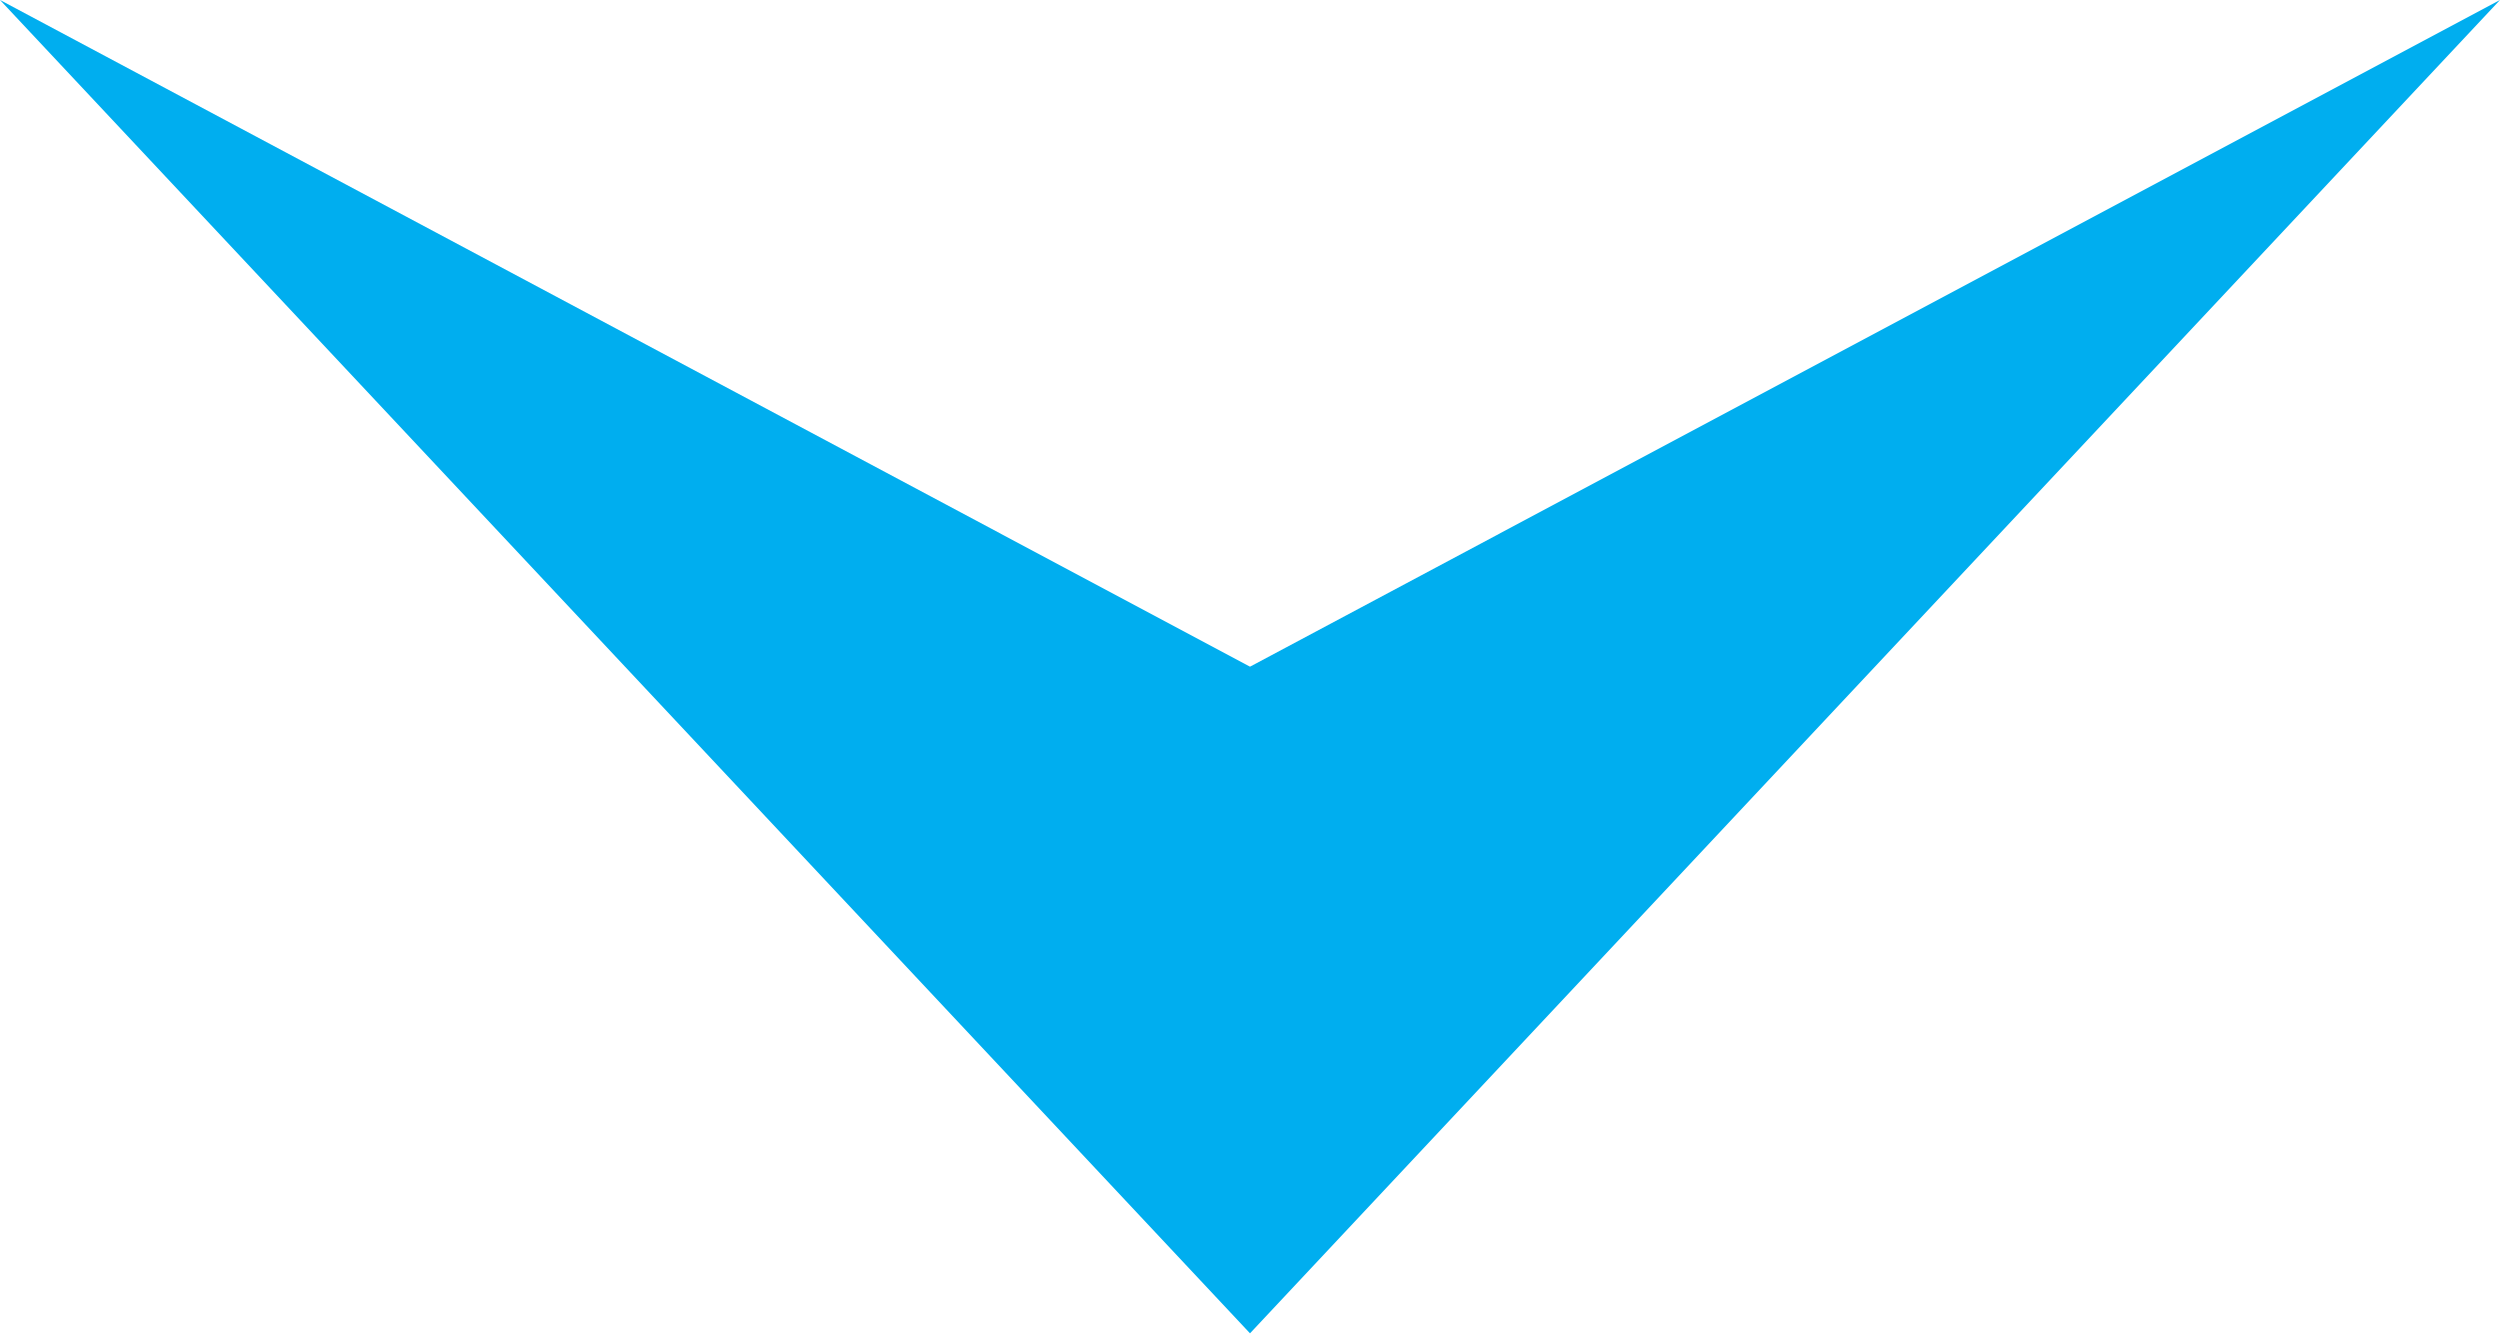
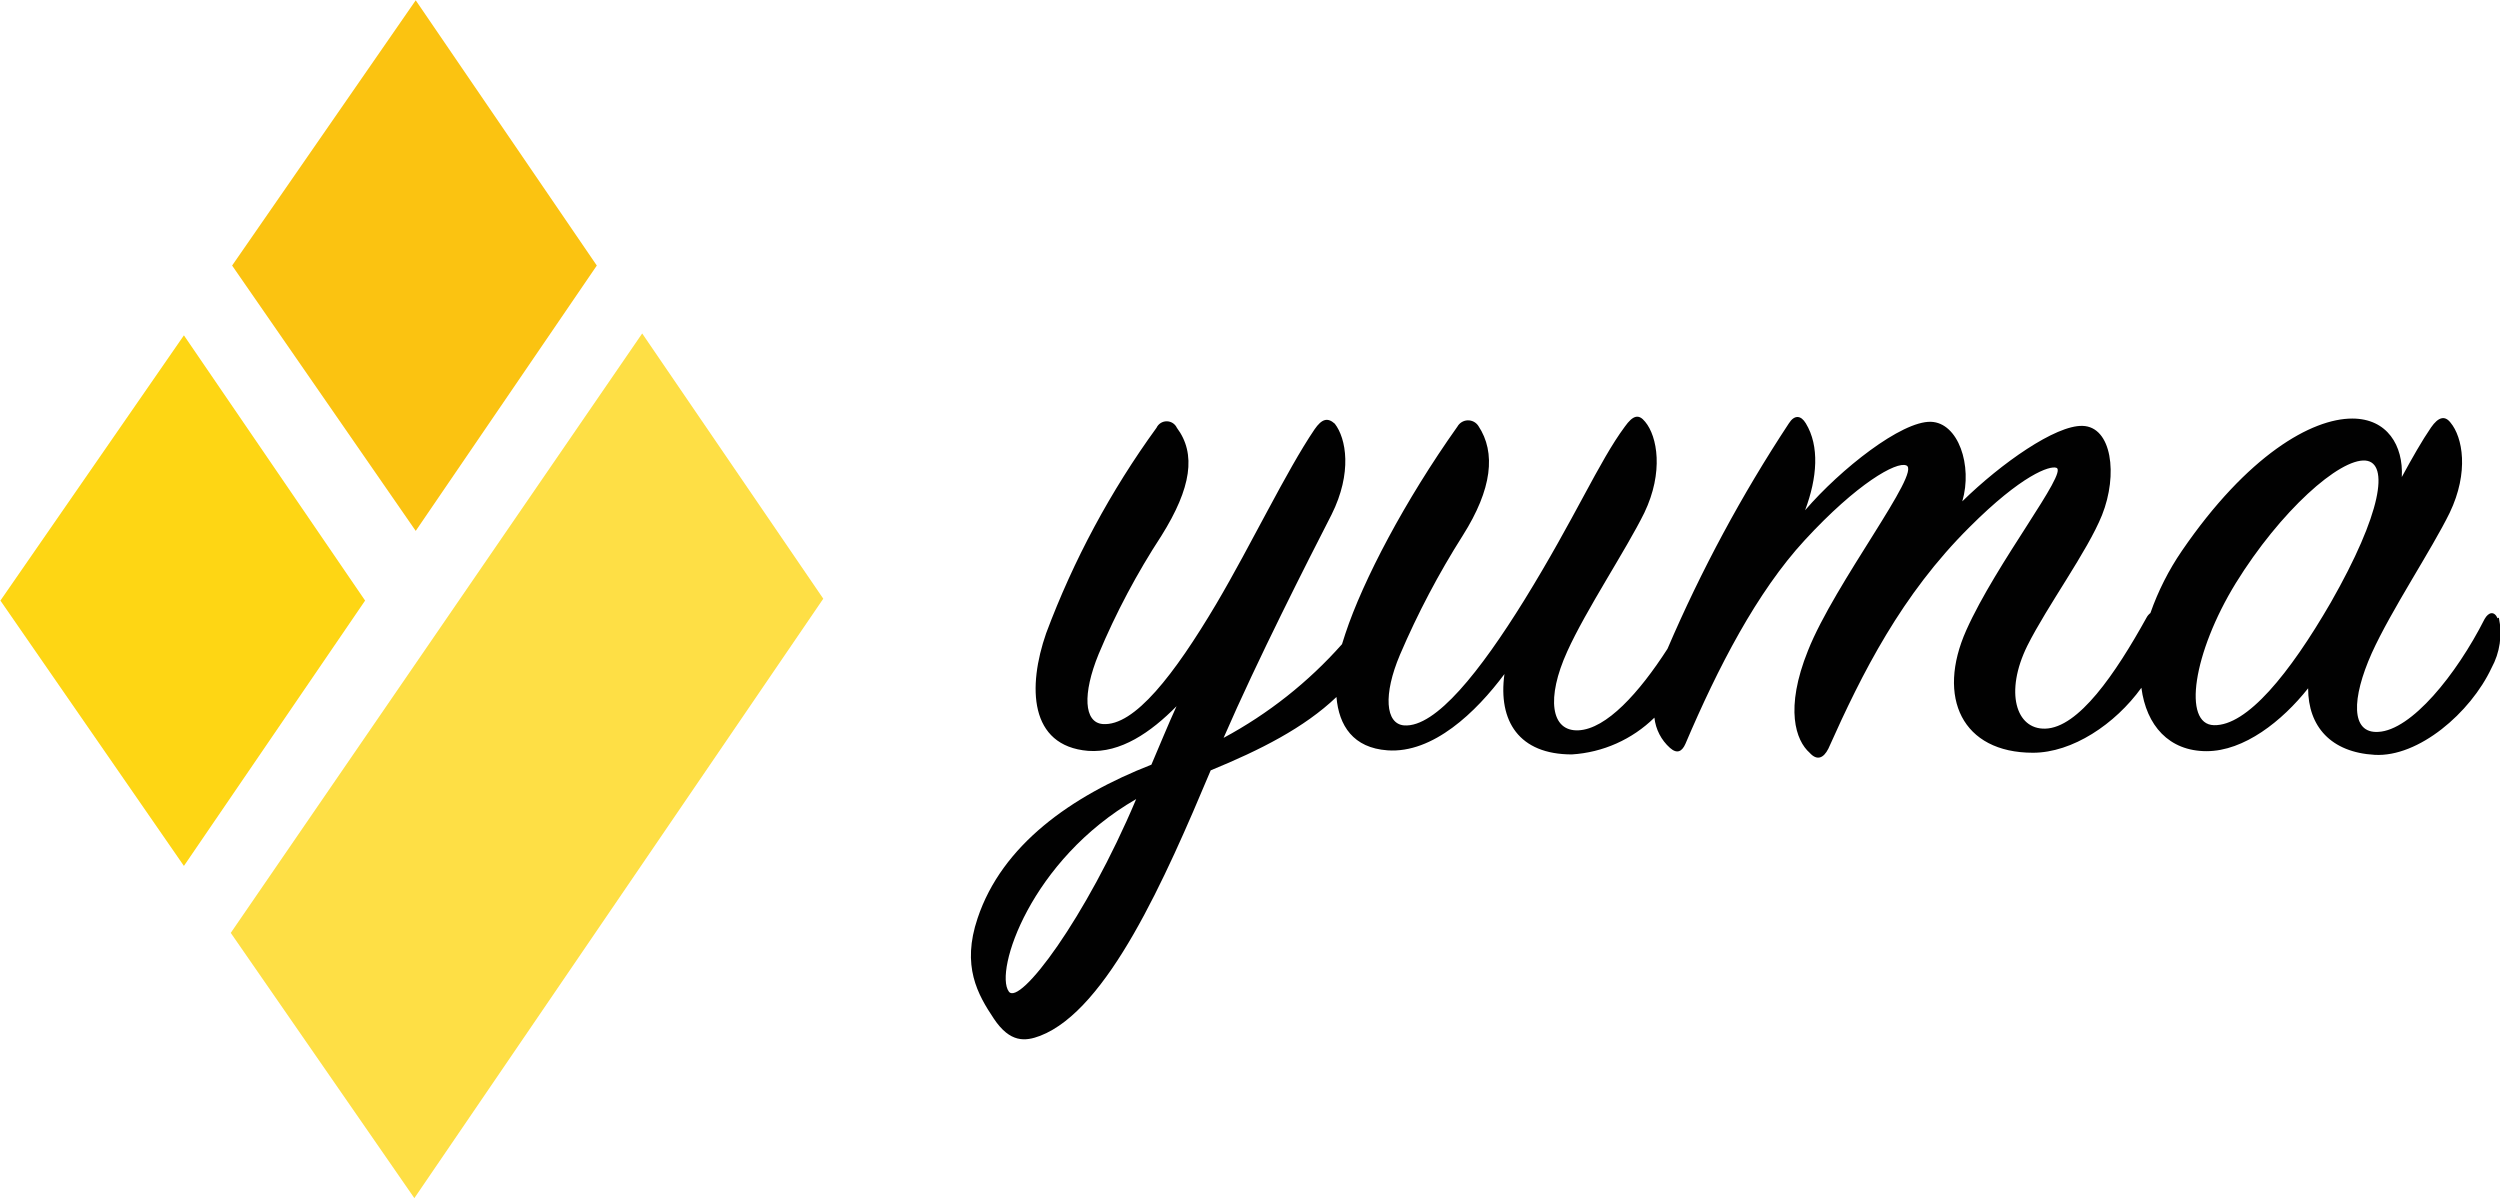
- <svg xmlns="http://www.w3.org/2000/svg" version="1.1" id="Layer_1" x="0px" y="0px" viewBox="0 0 150 80" xml:space="preserve">
-   <style type="text/css">
- 	.st0{fill:#00AEEF;}
- </style>
-   <path class="st0" d="M0 0 L75 80 L150 0 L75 40 L0 0 Z" />
+ <svg xmlns="http://www.w3.org/2000/svg" id="Layer_1" data-name="Layer 1" viewBox="0 0 238.56 114.33">
+   <defs>
+     <style>.cls-1{fill:#010101;}.cls-2{fill:#fbc311;}.cls-3{fill:#fed614;}.cls-4{fill:#fedf45;}</style>
+   </defs>
+   <path class="cls-1" d="M238.33,59c-.31-.7-.85-.62-1.24.07-2.71,5.35-7,10.62-10.15,10.77-2.63.16-2.55-3.18-.62-7.51,1.86-4.11,5.74-9.92,7.44-13.4,1.86-3.88,1.24-7.21.08-8.6-.54-.7-1.16-.55-1.86.46-.85,1.24-1.78,2.87-2.79,4.73.16-3-1.39-5.58-4.73-5.58-3.87,0-10,3.49-16.26,12.63a25.35,25.35,0,0,0-3,5.93,1.28,1.28,0,0,0-.36.42c-3,5.42-6.51,10.53-9.68,10.61-2.79.08-3.88-3.49-1.71-7.9,1.94-3.87,5.73-9,7.13-12.47,1.55-3.88.93-8.45-1.86-8.52-2.56-.08-7.75,3.56-11.47,7.2,1-3.41-.38-7.51-3-7.59-2.79-.08-8.6,4.49-12,8.44,1.16-3.1,1.39-6.12.07-8.29-.46-.77-1.08-.85-1.62,0a137.94,137.94,0,0,0-11.58,21.51c-2.71,4.21-5.83,7.65-8.49,7.78s-3.09-3.1-1.08-7.52c1.78-3.95,5.65-9.76,7.36-13.24,1.86-3.88,1.24-7.29.08-8.68-.62-.78-1.17-.62-1.94.46-2.48,3.34-4.73,8.68-9.61,16.58-4.18,6.74-8.44,12.16-11.46,11.93-1.78-.15-2-2.94-.39-6.74a80.13,80.13,0,0,1,6-11.39c2.79-4.41,3.18-7.9,1.48-10.45a1.17,1.17,0,0,0-2,.07c-5,7.05-9,14.65-10.69,19.76-.11.35-.22.7-.32,1a41.15,41.15,0,0,1-11.3,8.94c3.26-7.51,8-16.81,10.3-21.3,2-4,1.4-7.28.31-8.68-.69-.62-1.24-.46-1.93.54-2.71,4-6,10.93-9.38,16.66-4,6.74-7.82,11.7-10.84,11.46-1.78-.15-1.94-2.86-.39-6.66a70.44,70.44,0,0,1,6-11.31c2.86-4.57,3.33-7.82,1.47-10.3a1.07,1.07,0,0,0-1.94,0,82.57,82.57,0,0,0-10.53,19.6c-1.78,5.11-1.63,10.76,4,11.23,3.1.23,6-1.78,8.44-4.26-.85,1.86-1.63,3.79-2.4,5.58-7.67,3-14.25,7.67-16.58,14.64-1.55,4.57,0,7.28,1.55,9.6s3,2.17,4.42,1.63c6.43-2.48,11.93-15,16.27-25.33,4.73-1.94,8.92-4.06,12-7,.23,2.75,1.61,4.86,4.87,5.09,4.34.31,8.45-3.64,11.16-7.28-.62,4.49,1.39,7.67,6.43,7.67a12.33,12.33,0,0,0,7.88-3.51,4.51,4.51,0,0,0,1.49,2.89c.7.62,1.16.31,1.47-.39,3.1-7.28,6.82-14.49,11.39-19.44,5-5.43,8.75-7.52,9.68-7.13,1.55.54-6.82,11.23-9.37,17.66-2.25,5.58-1.16,8.6.15,9.76.7.78,1.32.54,1.79-.39,3.25-7.28,7-14.71,13.47-21.14,5-5,7.67-5.89,8.29-5.66,1.16.39-5.73,9.07-8.6,15.5s-.38,11.69,6.36,11.69c3.76,0,7.84-2.72,10.35-6.2.47,3.61,2.64,6.05,6.22,6.05s7.21-2.87,9.69-6c0,3.64,2.17,6.11,6.35,6.35s9.14-4,11.15-8.29a6.94,6.94,0,0,0,.7-4.8M96.26,94.61c-1.39-1.94,2.09-12.55,12.16-18.36-4.8,11.39-11.15,19.83-12.16,18.36m115-25.41c-3-.08-2-6.89,2.09-13.56,4.26-6.89,9.91-11.92,12.39-11.69,2.25.23,1.55,5-3.33,13.55-3.95,6.82-8,11.78-11.15,11.7" />
+   <polygon class="cls-2" points="22.15 25.34 39.67 0.03 56.95 25.34 39.67 50.66 22.15 25.34" />
+   <polygon class="cls-3" points="0.04 57.31 17.55 32 34.84 57.31 17.55 82.63 0.04 57.31" />
+   <polygon class="cls-4" points="22.02 89.02 61.28 31.82 78.56 57.13 39.54 114.33 22.02 89.02" />
</svg>
